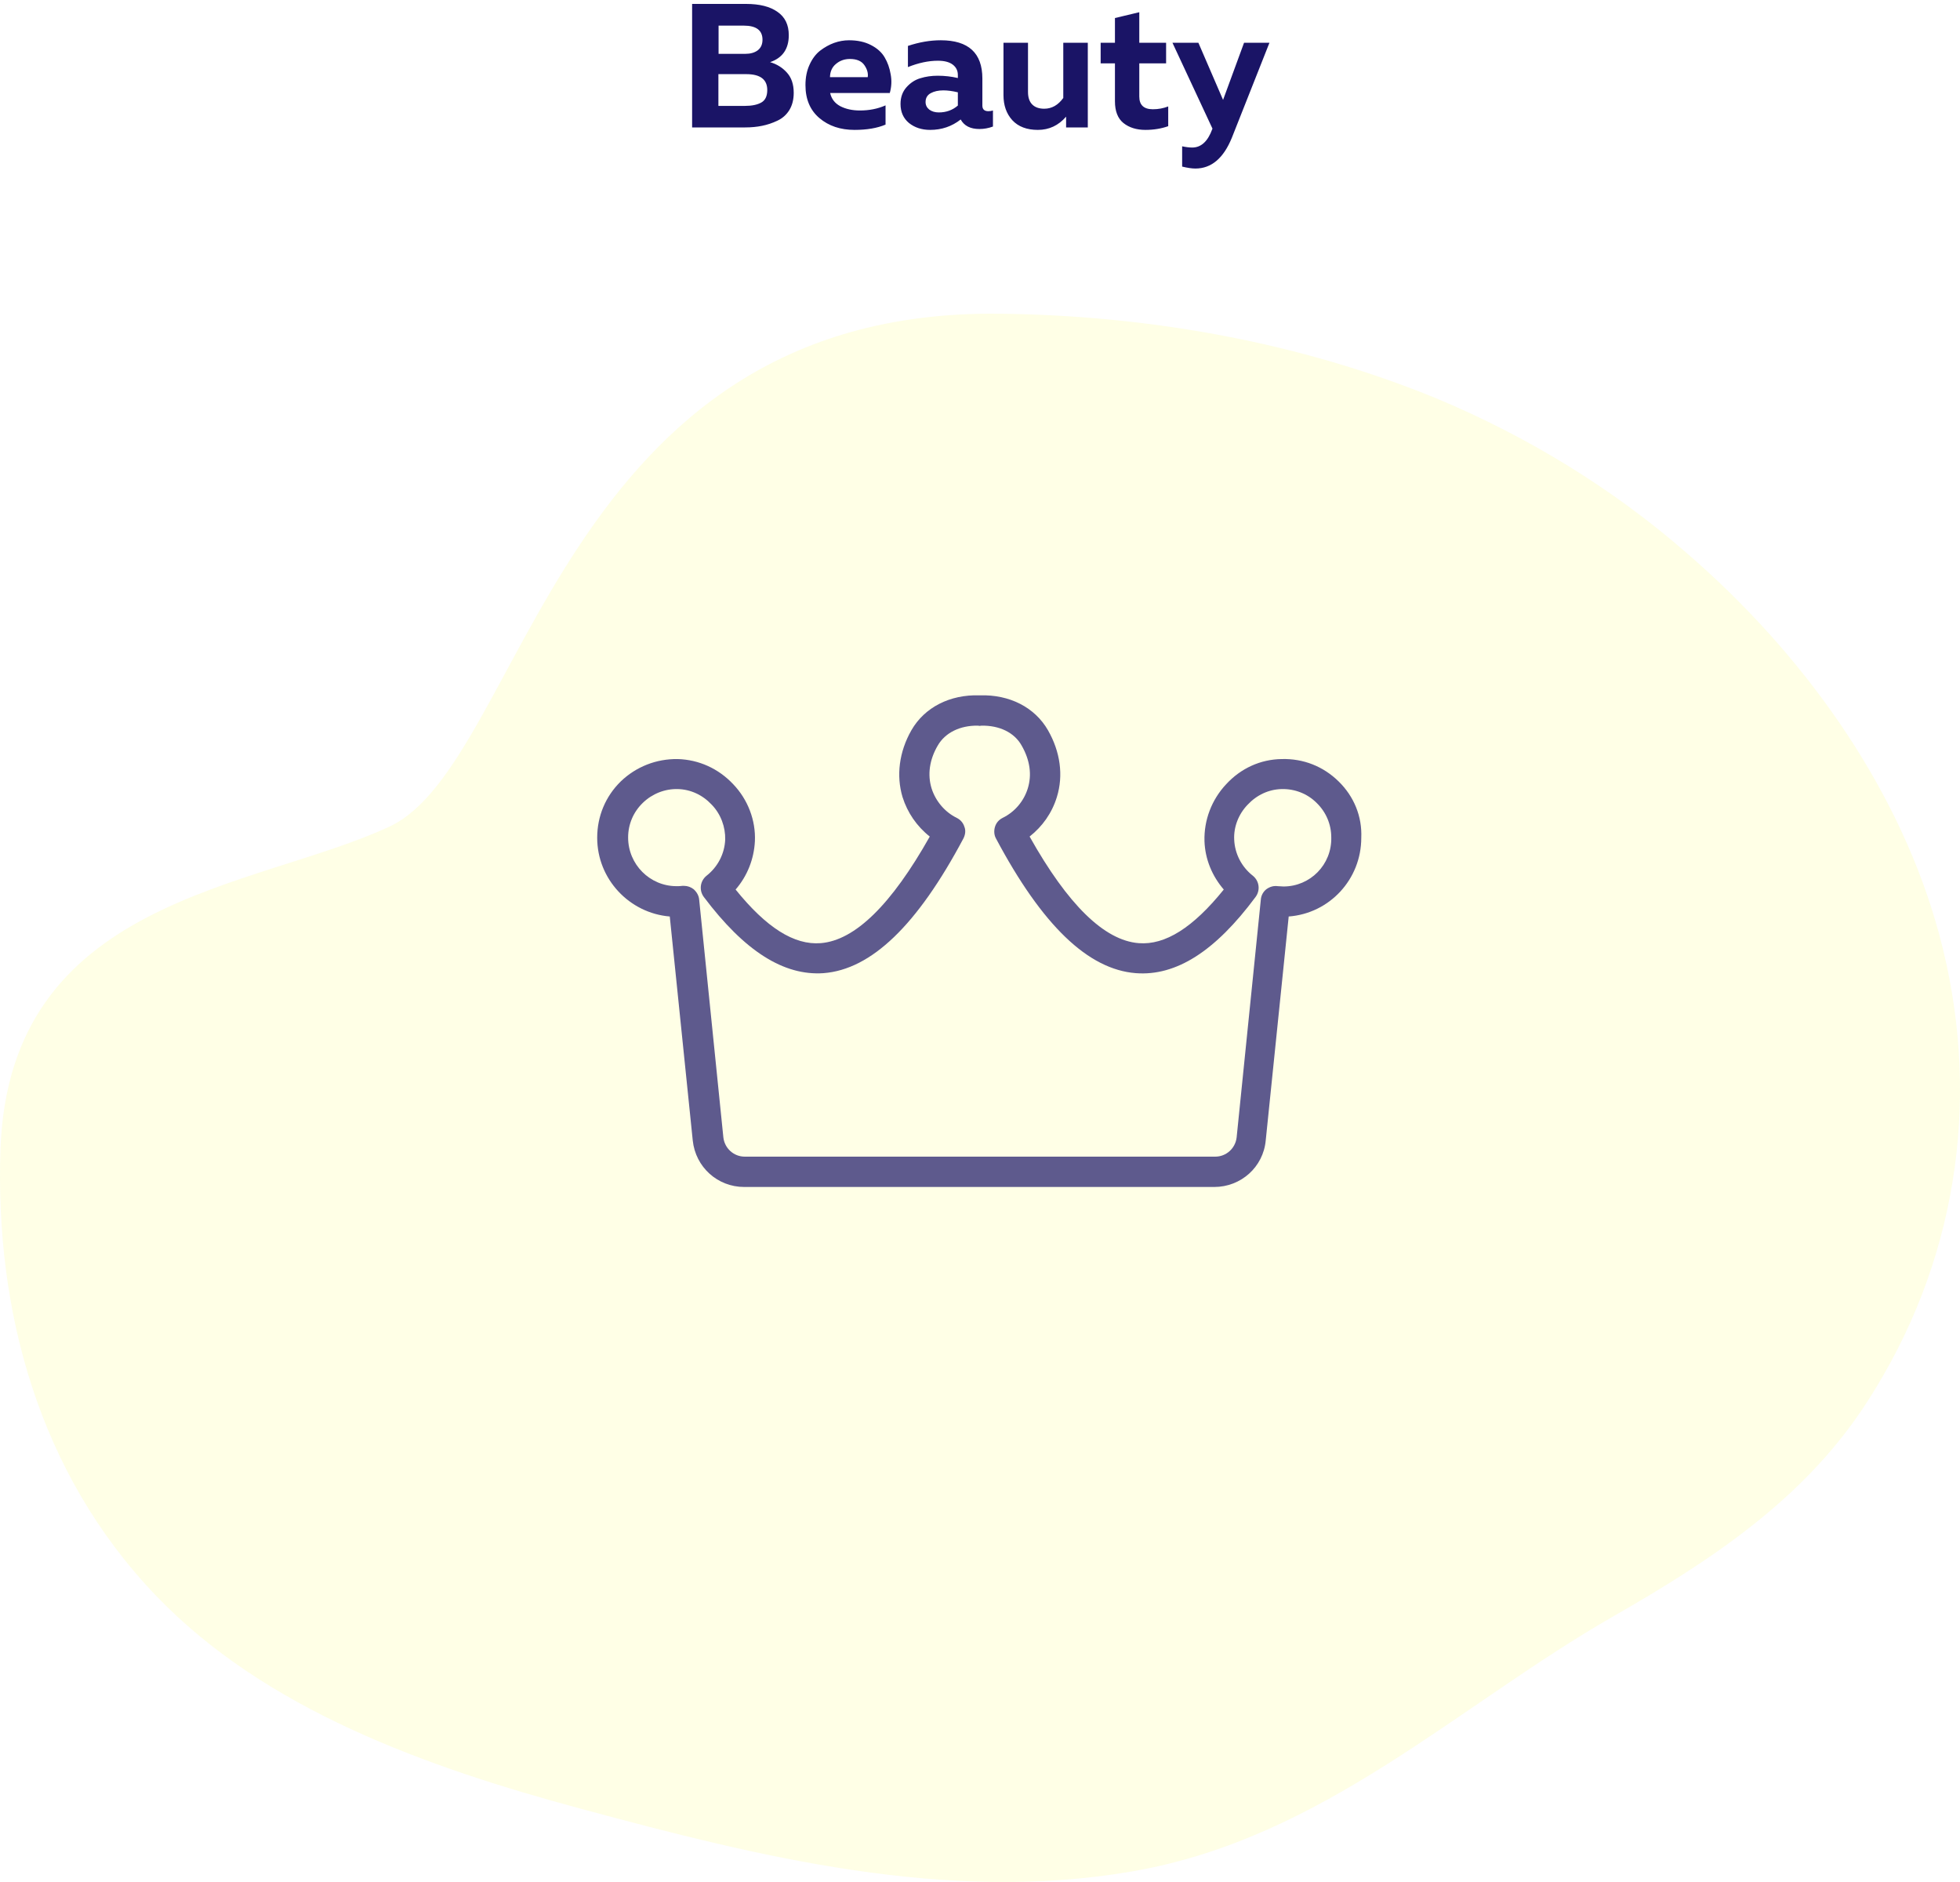
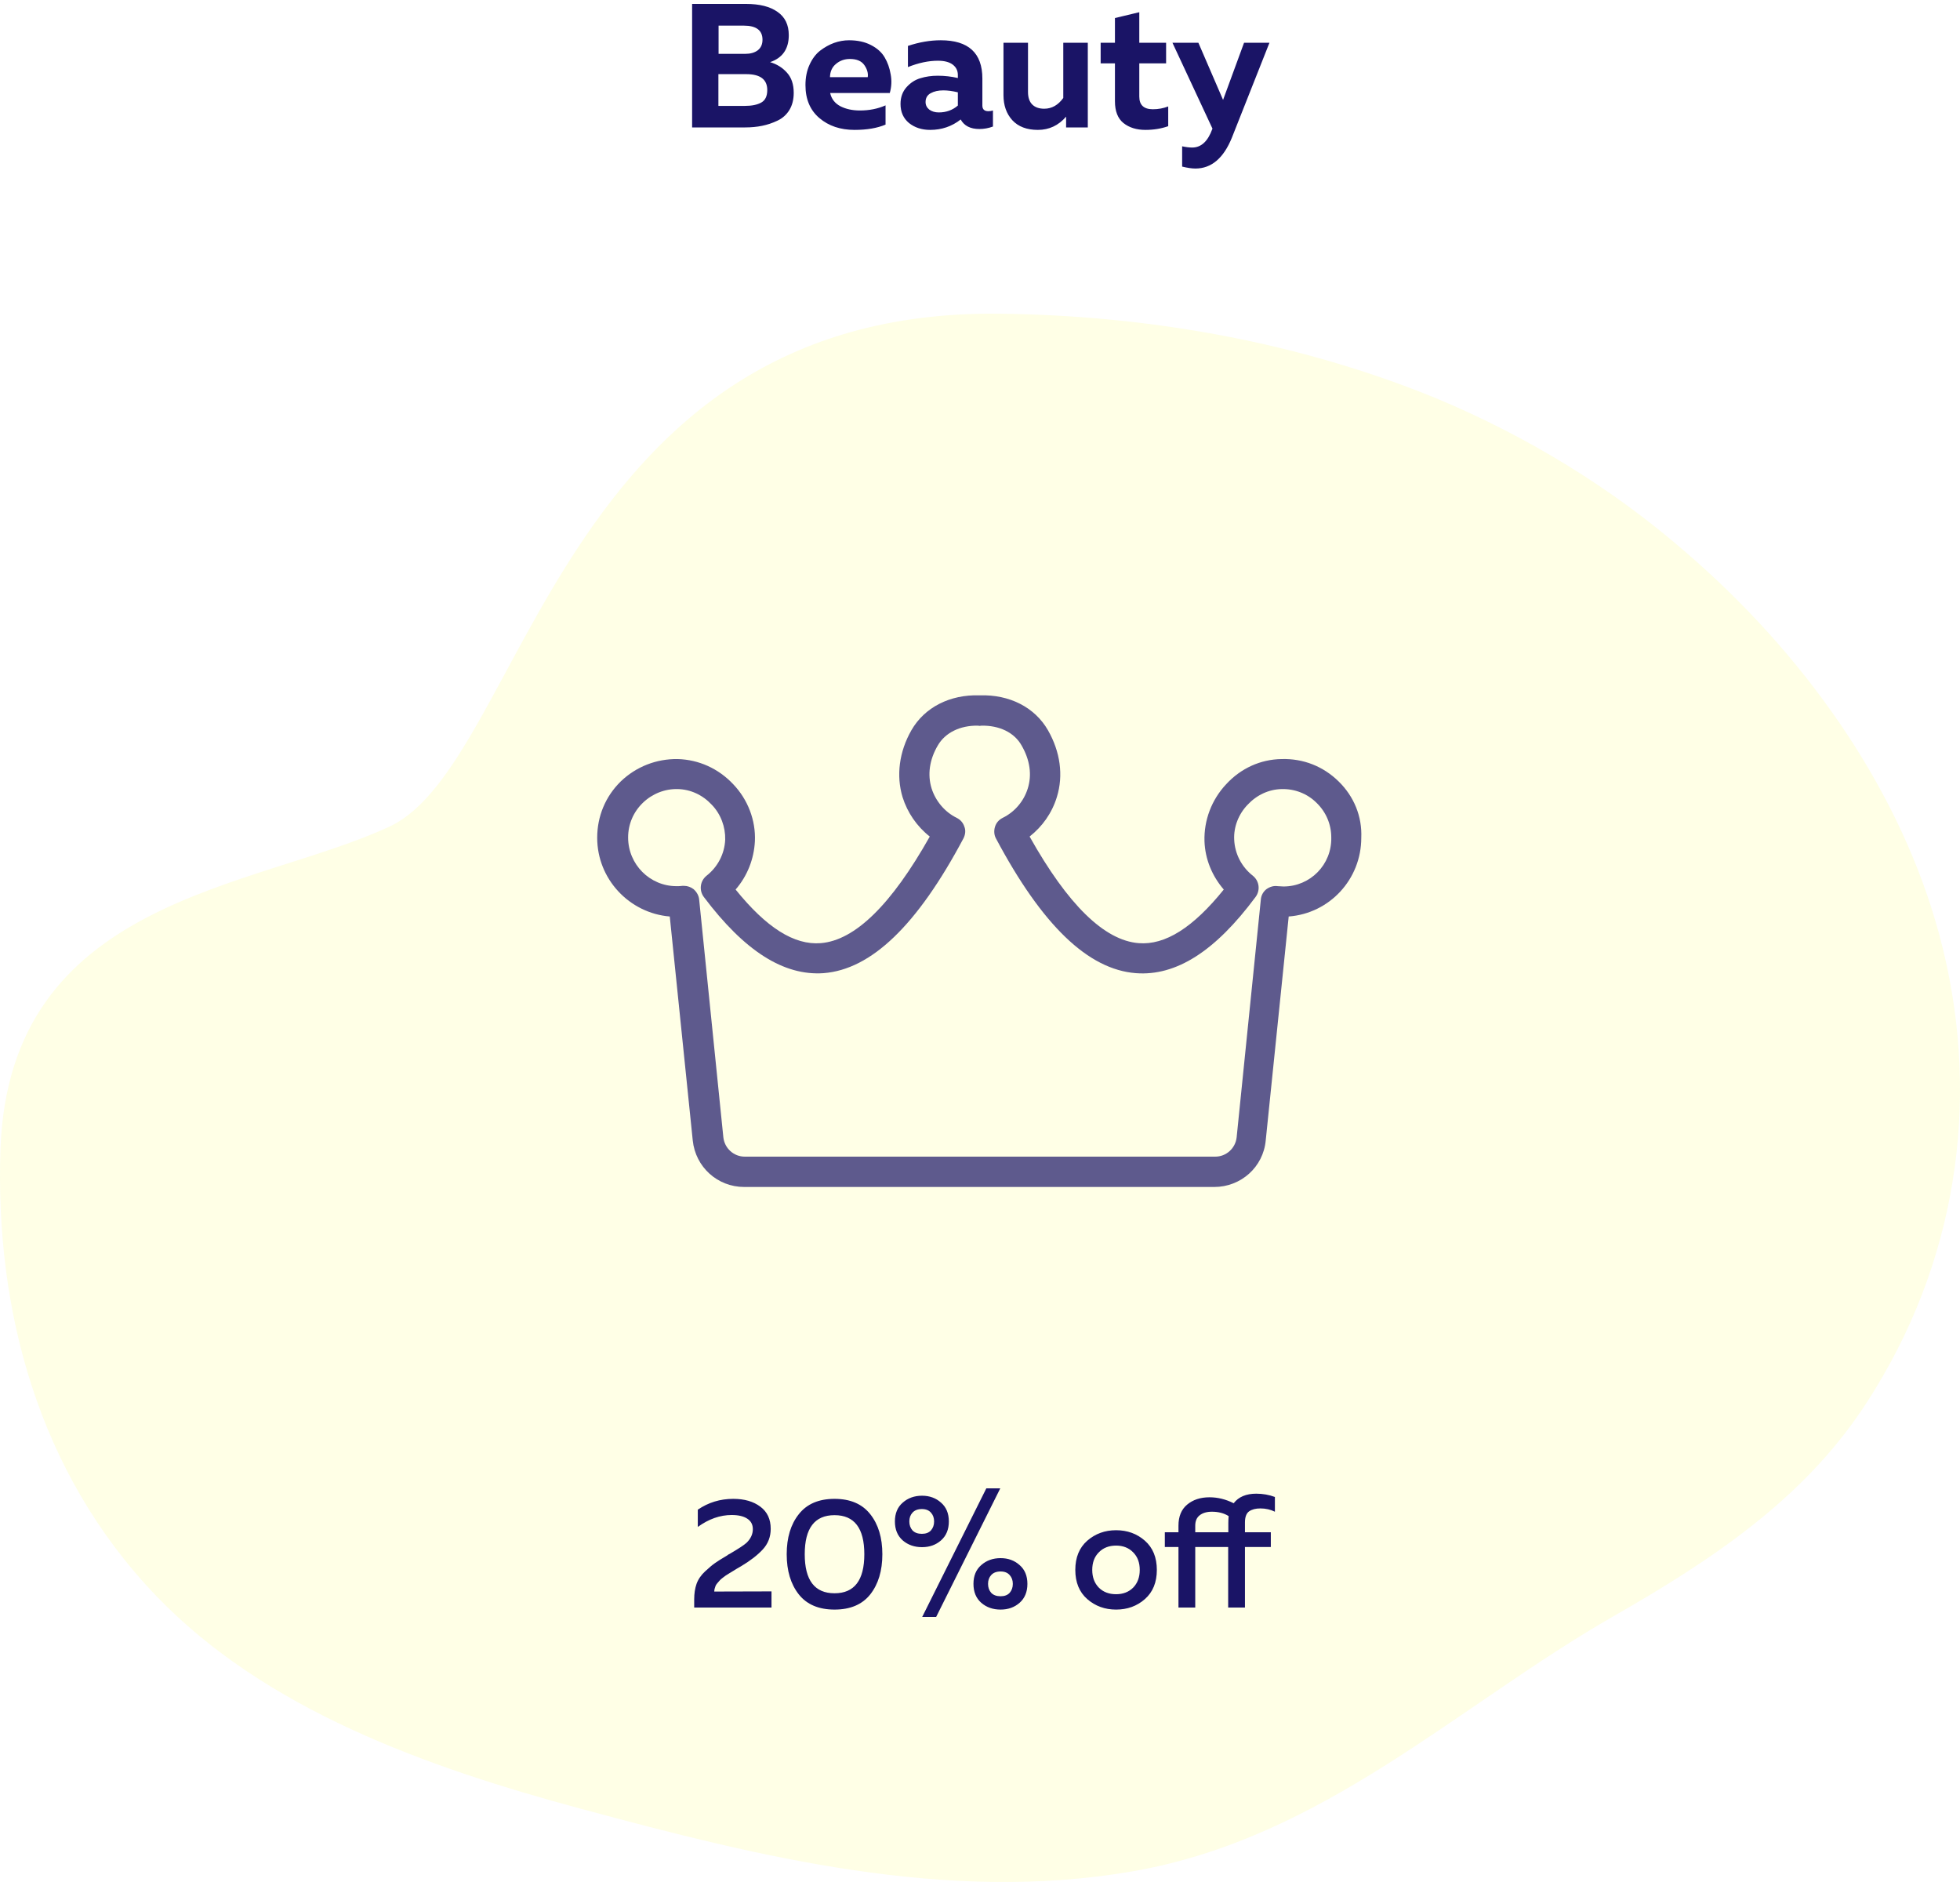
<svg xmlns="http://www.w3.org/2000/svg" width="200" height="192" viewBox="0 0 200 192" fill="none">
  <path d="M70.624 0.4H76.132C77.512 0.4 78.58 0.67 79.336 1.21C80.104 1.738 80.488 2.53 80.488 3.586C80.488 4.99 79.852 5.908 78.58 6.34C79.276 6.544 79.852 6.904 80.308 7.42C80.764 7.924 80.992 8.608 80.992 9.472C80.992 10.156 80.842 10.744 80.542 11.236C80.242 11.716 79.834 12.076 79.318 12.316C78.814 12.556 78.292 12.73 77.752 12.838C77.224 12.946 76.654 13 76.042 13H70.624V0.4ZM78.292 9.184C78.292 8.104 77.578 7.564 76.15 7.564H73.306V10.804H76.006C76.714 10.804 77.272 10.69 77.68 10.462C78.088 10.234 78.292 9.808 78.292 9.184ZM77.806 4.054C77.806 3.094 77.17 2.614 75.898 2.614H73.324V5.494H76.042C76.57 5.494 76.996 5.374 77.32 5.134C77.644 4.882 77.806 4.522 77.806 4.054ZM82.19 8.68C82.19 7.9 82.328 7.21 82.604 6.61C82.88 5.998 83.24 5.518 83.684 5.17C84.14 4.822 84.614 4.558 85.106 4.378C85.61 4.198 86.12 4.108 86.636 4.108C87.5 4.108 88.244 4.27 88.868 4.594C89.504 4.918 89.972 5.338 90.272 5.854C90.572 6.358 90.776 6.934 90.884 7.582C91.004 8.218 90.974 8.854 90.794 9.49H84.71C84.842 10.09 85.19 10.54 85.754 10.84C86.318 11.128 86.984 11.272 87.752 11.272C88.7 11.272 89.57 11.098 90.362 10.75V12.712C89.51 13.072 88.454 13.252 87.194 13.252C85.754 13.252 84.56 12.85 83.612 12.046C82.664 11.242 82.19 10.12 82.19 8.68ZM88.544 7.87C88.604 7.474 88.49 7.066 88.202 6.646C87.914 6.226 87.422 6.016 86.726 6.016C86.174 6.016 85.7 6.184 85.304 6.52C84.908 6.844 84.704 7.294 84.692 7.87H88.544ZM100.242 10.768C100.242 11.152 100.446 11.344 100.854 11.344C101.022 11.344 101.178 11.32 101.322 11.272V12.91C100.866 13.078 100.404 13.162 99.936 13.162C99.024 13.162 98.388 12.838 98.028 12.19C97.128 12.898 96.09 13.252 94.914 13.252C94.062 13.252 93.342 13.018 92.754 12.55C92.178 12.07 91.89 11.422 91.89 10.606C91.89 9.922 92.094 9.352 92.502 8.896C92.91 8.44 93.384 8.134 93.924 7.978C94.464 7.81 95.052 7.726 95.688 7.726C96.396 7.726 97.08 7.804 97.74 7.96V7.654C97.74 7.21 97.566 6.856 97.218 6.592C96.87 6.328 96.366 6.196 95.706 6.196C94.746 6.196 93.726 6.412 92.646 6.844V4.684C93.798 4.3 94.914 4.108 95.994 4.108C98.826 4.108 100.242 5.41 100.242 8.014V10.768ZM96.264 9.22C95.748 9.22 95.316 9.316 94.968 9.508C94.62 9.7 94.446 10 94.446 10.408C94.446 10.72 94.572 10.978 94.824 11.182C95.088 11.374 95.412 11.47 95.796 11.47C96.552 11.47 97.2 11.236 97.74 10.768V9.418C97.188 9.286 96.696 9.22 96.264 9.22ZM108.498 4.36H111V13H108.786V11.902C108.006 12.802 107.046 13.252 105.906 13.252C104.778 13.252 103.908 12.922 103.296 12.262C102.696 11.602 102.396 10.75 102.396 9.706V4.36H104.898V9.382C104.898 9.946 105.042 10.372 105.33 10.66C105.618 10.948 106.026 11.092 106.554 11.092C107.322 11.092 107.97 10.726 108.498 9.994V4.36ZM113.77 1.84L116.254 1.246V4.36H118.99V6.466H116.254V9.85C116.254 10.714 116.716 11.146 117.64 11.146C118.192 11.146 118.714 11.05 119.206 10.858V12.874C118.486 13.126 117.712 13.252 116.884 13.252C115.972 13.252 115.222 13.018 114.634 12.55C114.058 12.082 113.77 11.344 113.77 10.336V6.466H112.312V4.36H113.77V1.84ZM124.803 10.192L126.945 4.36H129.537L125.703 14.044C124.851 16.144 123.609 17.194 121.977 17.194C121.629 17.194 121.179 17.128 120.627 16.996V14.926C121.023 15.01 121.365 15.052 121.653 15.052C122.565 15.052 123.249 14.422 123.705 13.162L123.723 13.126L119.637 4.36H122.283L124.803 10.192Z" fill="#1A1466" />
  <path opacity="0.1" d="M171.919 56.254C164.535 49.851 155.982 44.581 146.614 40.661C132.66 34.929 117.275 32.17 101.918 32.004C56.996 31.527 53.576 77.866 39.763 84.318C25.95 90.77 0.928 91.522 0.045 117.292C-0.498 133.502 3.814 150.173 15.932 162.802C27.031 174.369 43.333 180.24 59.397 184.561C77.438 189.428 96.569 194.199 115.545 190.916C135.021 187.549 148.701 174.009 164.69 164.86C174.761 159.097 183.799 153.033 190.017 143.787C190.758 142.686 191.456 141.555 192.118 140.411C200.441 126.05 202.074 109.48 197.484 93.936C193.371 79.974 184.073 66.694 171.919 56.254Z" fill="#FAFF00" />
  <g opacity="0.7">
-     <path d="M136.594 79.719C135.031 78.188 133 77.375 130.781 77.438C128.625 77.469 126.625 78.375 125.125 80C123.625 81.594 122.844 83.688 122.906 85.812C122.969 87.656 123.688 89.375 124.875 90.75C121.75 94.625 118.906 96.438 116.188 96.219C112.688 95.938 108.969 92.312 105.062 85.344C106.375 84.312 107.344 82.938 107.844 81.312C108.531 79.094 108.188 76.688 106.938 74.5C105.594 72.156 103 70.844 100 70.938C99.969 70.938 99.938 70.938 99.938 70.938C96.938 70.844 94.344 72.156 93 74.5C91.75 76.688 91.438 79.125 92.094 81.312C92.594 82.906 93.562 84.312 94.875 85.344C90.969 92.281 87.25 95.938 83.75 96.219C81.031 96.438 78.188 94.625 75.062 90.75C76.25 89.375 76.938 87.656 77.031 85.812C77.125 83.688 76.312 81.562 74.812 80C73.312 78.406 71.312 77.5 69.156 77.438C66.969 77.406 64.906 78.219 63.344 79.719C61.781 81.25 60.938 83.281 60.938 85.469C60.938 89.688 64.219 93.156 68.344 93.5L70.688 116.344C70.969 119.063 73.219 121.094 75.938 121.094H123.906C126.625 121.094 128.906 119.063 129.156 116.344L131.5 93.5C135.656 93.188 138.906 89.719 138.906 85.469C139 83.281 138.156 81.25 136.594 79.719ZM130.969 90.438C130.781 90.438 130.562 90.406 130.375 90.406C129.969 90.344 129.562 90.469 129.219 90.719C128.906 90.969 128.688 91.344 128.656 91.781L126.188 116.031C126.062 117.156 125.125 118 124 118H76C74.875 118 73.938 117.156 73.812 116.031L71.344 91.781C71.312 91.375 71.094 91 70.781 90.719C70.5 90.5 70.156 90.375 69.812 90.375C69.75 90.375 69.688 90.375 69.625 90.375C69.438 90.406 69.25 90.406 69.031 90.406C66.312 90.406 64.094 88.188 64.094 85.438C64.094 84.094 64.625 82.844 65.594 81.906C66.562 80.969 67.844 80.469 69.156 80.5C70.469 80.531 71.688 81.094 72.625 82.094C73.562 83.062 74.031 84.375 74 85.656C73.938 87.094 73.25 88.438 72.094 89.344C71.438 89.875 71.312 90.812 71.812 91.5C75.969 97.031 79.969 99.562 84.031 99.281C88.906 98.906 93.594 94.406 98.312 85.531C98.5 85.156 98.562 84.719 98.406 84.344C98.281 83.938 98 83.625 97.625 83.438C96.406 82.844 95.469 81.719 95.062 80.438C94.625 79.031 94.844 77.5 95.688 76.062C96.438 74.75 97.969 74 99.781 74.031C99.906 74.062 100.031 74.062 100.156 74.031C101.969 74 103.5 74.719 104.25 76.062C105.094 77.531 105.312 79.031 104.875 80.438C104.469 81.75 103.531 82.844 102.312 83.438C101.937 83.625 101.656 83.938 101.531 84.344C101.406 84.75 101.438 85.188 101.625 85.531C106.344 94.406 111.031 98.906 115.906 99.281C120 99.594 124 97.062 128.125 91.5C128.625 90.812 128.5 89.875 127.844 89.344C126.688 88.438 126 87.094 125.938 85.656C125.875 84.375 126.375 83.062 127.312 82.094C128.25 81.094 129.469 80.531 130.781 80.5C132.125 80.469 133.406 80.969 134.344 81.906C135.312 82.844 135.844 84.094 135.844 85.438C135.906 88.219 133.688 90.438 130.969 90.438Z" fill="#1A1466" />
+     <path d="M136.594 79.719C135.031 78.188 133 77.375 130.781 77.438C128.625 77.469 126.625 78.375 125.125 80C123.625 81.594 122.844 83.688 122.906 85.812C122.969 87.656 123.688 89.375 124.875 90.75C121.75 94.625 118.906 96.438 116.188 96.219C112.688 95.938 108.969 92.312 105.062 85.344C106.375 84.312 107.344 82.938 107.844 81.312C108.531 79.094 108.187 76.688 106.937 74.5C105.594 72.156 103 70.844 100 70.938C99.969 70.938 99.938 70.938 99.938 70.938C96.938 70.844 94.344 72.156 93 74.5C91.75 76.688 91.438 79.125 92.094 81.312C92.594 82.906 93.562 84.312 94.875 85.344C90.969 92.281 87.25 95.938 83.75 96.219C81.031 96.438 78.188 94.625 75.062 90.75C76.25 89.375 76.938 87.656 77.031 85.812C77.125 83.688 76.312 81.562 74.812 80C73.312 78.406 71.312 77.5 69.156 77.438C66.969 77.406 64.906 78.219 63.344 79.719C61.781 81.25 60.938 83.281 60.938 85.469C60.938 89.688 64.219 93.156 68.344 93.5L70.688 116.344C70.969 119.063 73.219 121.094 75.938 121.094H123.906C126.625 121.094 128.906 119.063 129.156 116.344L131.5 93.5C135.656 93.188 138.906 89.719 138.906 85.469C139 83.281 138.156 81.25 136.594 79.719ZM130.969 90.438C130.781 90.438 130.562 90.406 130.375 90.406C129.969 90.344 129.563 90.469 129.219 90.719C128.906 90.969 128.687 91.344 128.656 91.781L126.188 116.031C126.063 117.156 125.125 118 124 118H76C74.875 118 73.938 117.156 73.812 116.031L71.344 91.781C71.312 91.375 71.094 91 70.781 90.719C70.5 90.5 70.156 90.375 69.812 90.375C69.75 90.375 69.688 90.375 69.625 90.375C69.438 90.406 69.25 90.406 69.031 90.406C66.312 90.406 64.094 88.188 64.094 85.438C64.094 84.094 64.625 82.844 65.594 81.906C66.562 80.969 67.844 80.469 69.156 80.5C70.469 80.531 71.688 81.094 72.625 82.094C73.562 83.062 74.031 84.375 74 85.656C73.938 87.094 73.25 88.438 72.094 89.344C71.438 89.875 71.312 90.812 71.812 91.5C75.969 97.031 79.969 99.562 84.031 99.281C88.906 98.906 93.594 94.406 98.312 85.531C98.5 85.156 98.562 84.719 98.406 84.344C98.281 83.938 98 83.625 97.625 83.438C96.406 82.844 95.469 81.719 95.062 80.438C94.625 79.031 94.844 77.5 95.688 76.062C96.438 74.75 97.969 74 99.781 74.031C99.906 74.062 100.031 74.062 100.156 74.031C101.969 74 103.5 74.719 104.25 76.062C105.094 77.531 105.313 79.031 104.875 80.438C104.469 81.75 103.531 82.844 102.312 83.438C101.937 83.625 101.656 83.938 101.531 84.344C101.406 84.75 101.437 85.188 101.625 85.531C106.344 94.406 111.031 98.906 115.906 99.281C120 99.594 124 97.062 128.125 91.5C128.625 90.812 128.5 89.875 127.844 89.344C126.688 88.438 126 87.094 125.938 85.656C125.875 84.375 126.375 83.062 127.312 82.094C128.25 81.094 129.469 80.531 130.781 80.5C132.125 80.469 133.406 80.969 134.344 81.906C135.312 82.844 135.844 84.094 135.844 85.438C135.906 88.219 133.688 90.438 130.969 90.438Z" fill="#1A1466" />
  </g>
+   <path d="M71.204 154.016C72.282 153.28 73.487 152.912 74.82 152.912C75.962 152.912 76.884 153.179 77.588 153.712C78.292 154.235 78.644 154.987 78.644 155.968C78.644 156.789 78.372 157.493 77.828 158.08C77.295 158.656 76.564 159.221 75.636 159.776C75.562 159.819 75.423 159.899 75.22 160.016C75.028 160.133 74.89 160.219 74.804 160.272C74.73 160.315 74.607 160.389 74.436 160.496C74.266 160.603 74.138 160.683 74.052 160.736C73.978 160.789 73.871 160.869 73.732 160.976C73.604 161.072 73.508 161.157 73.444 161.232C73.38 161.296 73.306 161.381 73.22 161.488C73.135 161.584 73.071 161.675 73.028 161.76C72.996 161.845 72.964 161.941 72.932 162.048C72.9 162.155 72.884 162.261 72.884 162.368L78.724 162.352V164H70.836V163.168C70.836 162.571 70.916 162.043 71.076 161.584C71.247 161.115 71.54 160.688 71.956 160.304C72.383 159.909 72.714 159.632 72.948 159.472C73.183 159.301 73.599 159.04 74.196 158.688C74.25 158.645 74.292 158.613 74.324 158.592C74.367 158.571 74.41 158.549 74.452 158.528C75.348 158.005 75.924 157.627 76.18 157.392C76.607 156.976 76.82 156.512 76.82 156C76.82 155.531 76.628 155.173 76.244 154.928C75.871 154.683 75.343 154.56 74.66 154.56C73.476 154.56 72.324 154.965 71.204 155.776V154.016ZM81.508 162.656C80.686 161.611 80.276 160.245 80.276 158.56C80.276 156.875 80.686 155.515 81.508 154.48C82.329 153.435 83.545 152.912 85.156 152.912C86.766 152.912 87.983 153.435 88.804 154.48C89.625 155.515 90.036 156.875 90.036 158.56C90.036 160.245 89.625 161.611 88.804 162.656C87.983 163.691 86.766 164.208 85.156 164.208C83.545 164.208 82.329 163.691 81.508 162.656ZM85.156 162.544C87.183 162.544 88.196 161.216 88.196 158.56C88.196 155.904 87.183 154.576 85.156 154.576C83.129 154.576 82.116 155.904 82.116 158.56C82.116 161.216 83.129 162.544 85.156 162.544ZM95.525 164.96H94.101L100.645 151.84H102.069L95.525 164.96ZM96.021 153.296C96.554 153.755 96.821 154.395 96.821 155.216C96.821 156.037 96.554 156.683 96.021 157.152C95.498 157.611 94.853 157.84 94.085 157.84C93.306 157.84 92.65 157.611 92.117 157.152C91.583 156.683 91.317 156.037 91.317 155.216C91.317 154.395 91.583 153.755 92.117 153.296C92.65 152.827 93.306 152.592 94.085 152.592C94.853 152.592 95.498 152.827 96.021 153.296ZM93.109 154.32C92.895 154.555 92.789 154.853 92.789 155.216C92.789 155.579 92.895 155.883 93.109 156.128C93.333 156.363 93.653 156.48 94.069 156.48C94.474 156.48 94.783 156.363 94.997 156.128C95.21 155.883 95.317 155.579 95.317 155.216C95.317 154.853 95.21 154.555 94.997 154.32C94.783 154.075 94.474 153.952 94.069 153.952C93.653 153.952 93.333 154.075 93.109 154.32ZM104.037 159.664C104.57 160.123 104.837 160.763 104.837 161.584C104.837 162.405 104.57 163.051 104.037 163.52C103.514 163.979 102.869 164.208 102.101 164.208C101.322 164.208 100.666 163.979 100.133 163.52C99.599 163.051 99.333 162.405 99.333 161.584C99.333 160.763 99.599 160.123 100.133 159.664C100.666 159.195 101.322 158.96 102.101 158.96C102.869 158.96 103.514 159.195 104.037 159.664ZM101.141 160.688C100.927 160.923 100.821 161.221 100.821 161.584C100.821 161.947 100.927 162.251 101.141 162.496C101.365 162.731 101.685 162.848 102.101 162.848C102.506 162.848 102.815 162.731 103.029 162.496C103.242 162.251 103.349 161.947 103.349 161.584C103.349 161.221 103.242 160.923 103.029 160.688C102.815 160.443 102.506 160.32 102.101 160.32C101.685 160.32 101.365 160.443 101.141 160.688ZM110.941 163.136C110.13 162.421 109.725 161.429 109.725 160.16C109.725 158.891 110.13 157.899 110.941 157.184C111.762 156.469 112.743 156.112 113.885 156.112C115.037 156.112 116.018 156.469 116.829 157.184C117.639 157.899 118.045 158.891 118.045 160.16C118.045 161.429 117.639 162.421 116.829 163.136C116.018 163.851 115.037 164.208 113.885 164.208C112.743 164.208 111.762 163.851 110.941 163.136ZM115.629 161.968C116.077 161.509 116.301 160.907 116.301 160.16C116.301 159.413 116.077 158.816 115.629 158.368C115.181 157.909 114.599 157.68 113.885 157.68C113.159 157.68 112.573 157.909 112.125 158.368C111.677 158.816 111.453 159.413 111.453 160.16C111.453 160.907 111.677 161.509 112.125 161.968C112.573 162.416 113.159 162.64 113.885 162.64C114.599 162.64 115.181 162.416 115.629 161.968ZM130.092 154.224C129.644 154 129.148 153.888 128.604 153.888C128.124 153.888 127.74 153.989 127.452 154.192C127.174 154.395 127.036 154.773 127.036 155.328V156.32H129.676V157.824H127.036V164H125.324V157.824H121.964V164H120.252V157.824H118.86V156.32H120.252V155.648C120.252 154.709 120.545 153.995 121.132 153.504C121.729 153.003 122.492 152.752 123.42 152.752C124.262 152.752 125.084 152.955 125.884 153.36C126.385 152.709 127.153 152.384 128.188 152.384C128.86 152.384 129.494 152.496 130.092 152.72V154.224ZM121.964 156.32H125.34V155.36C125.34 155.179 125.35 154.949 125.372 154.672C124.902 154.373 124.332 154.224 123.66 154.224C123.137 154.224 122.721 154.347 122.412 154.592C122.113 154.827 121.964 155.179 121.964 155.648V156.32Z" fill="#1A1466" />
</svg>
